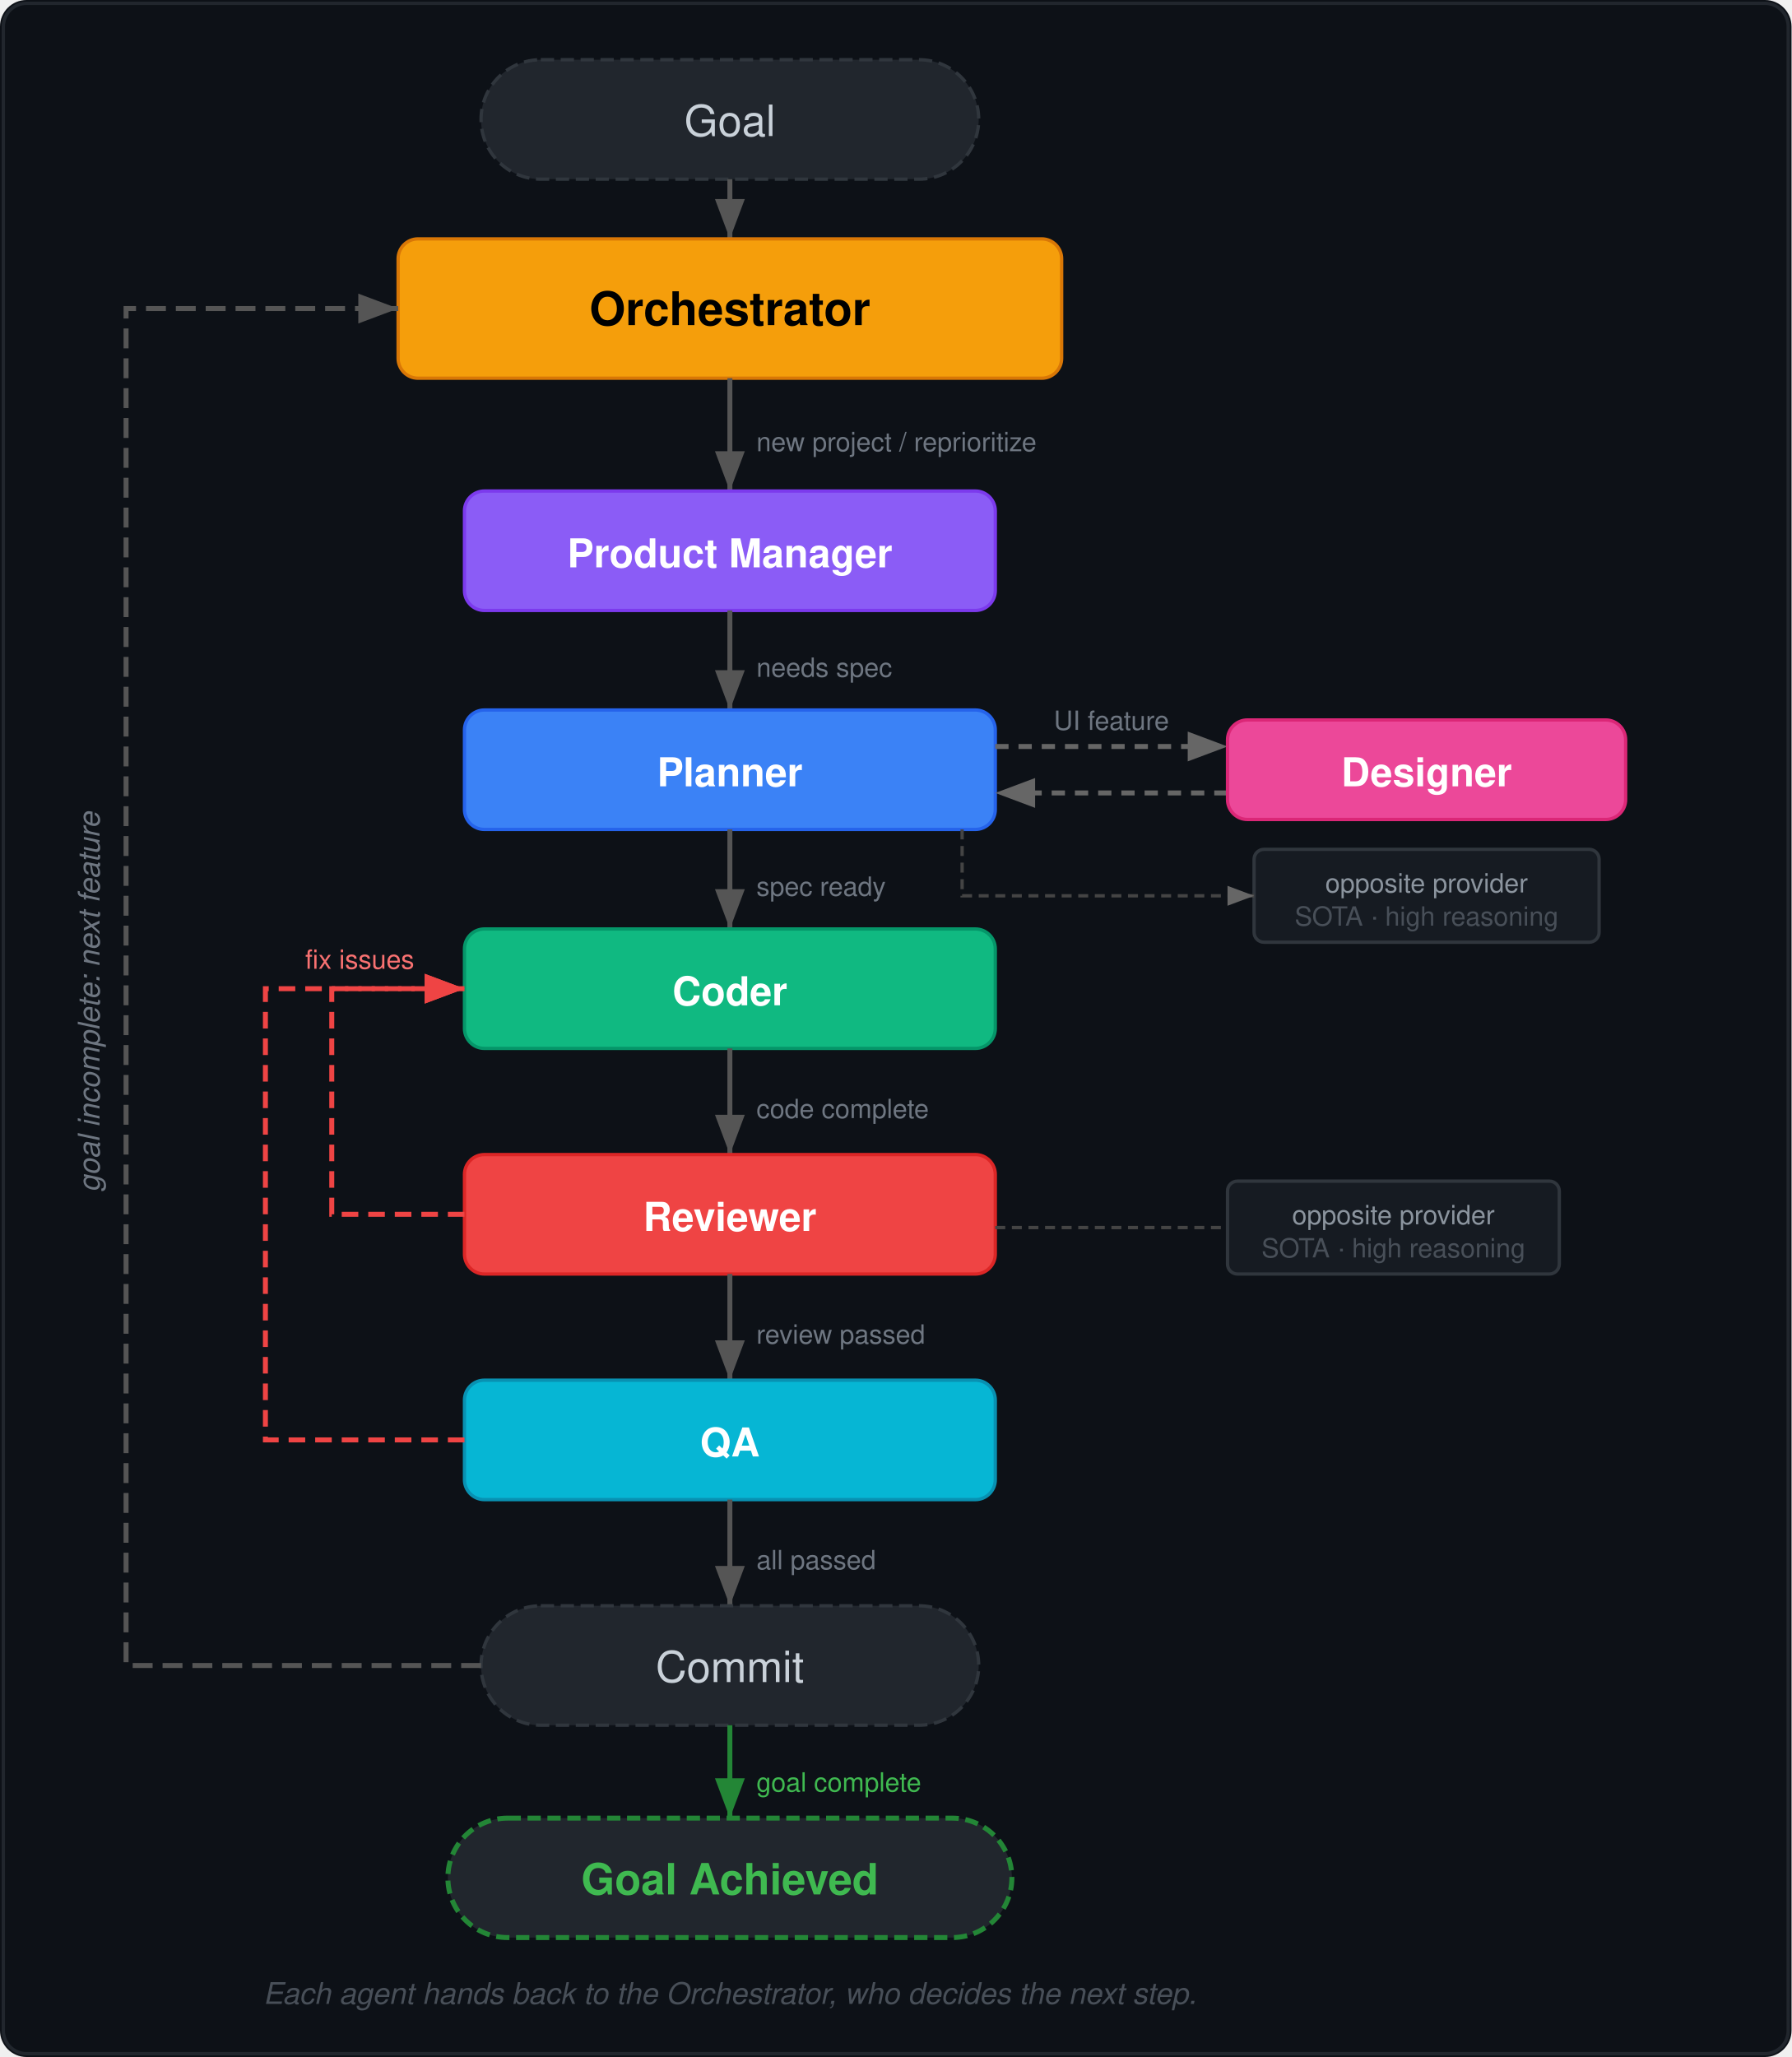
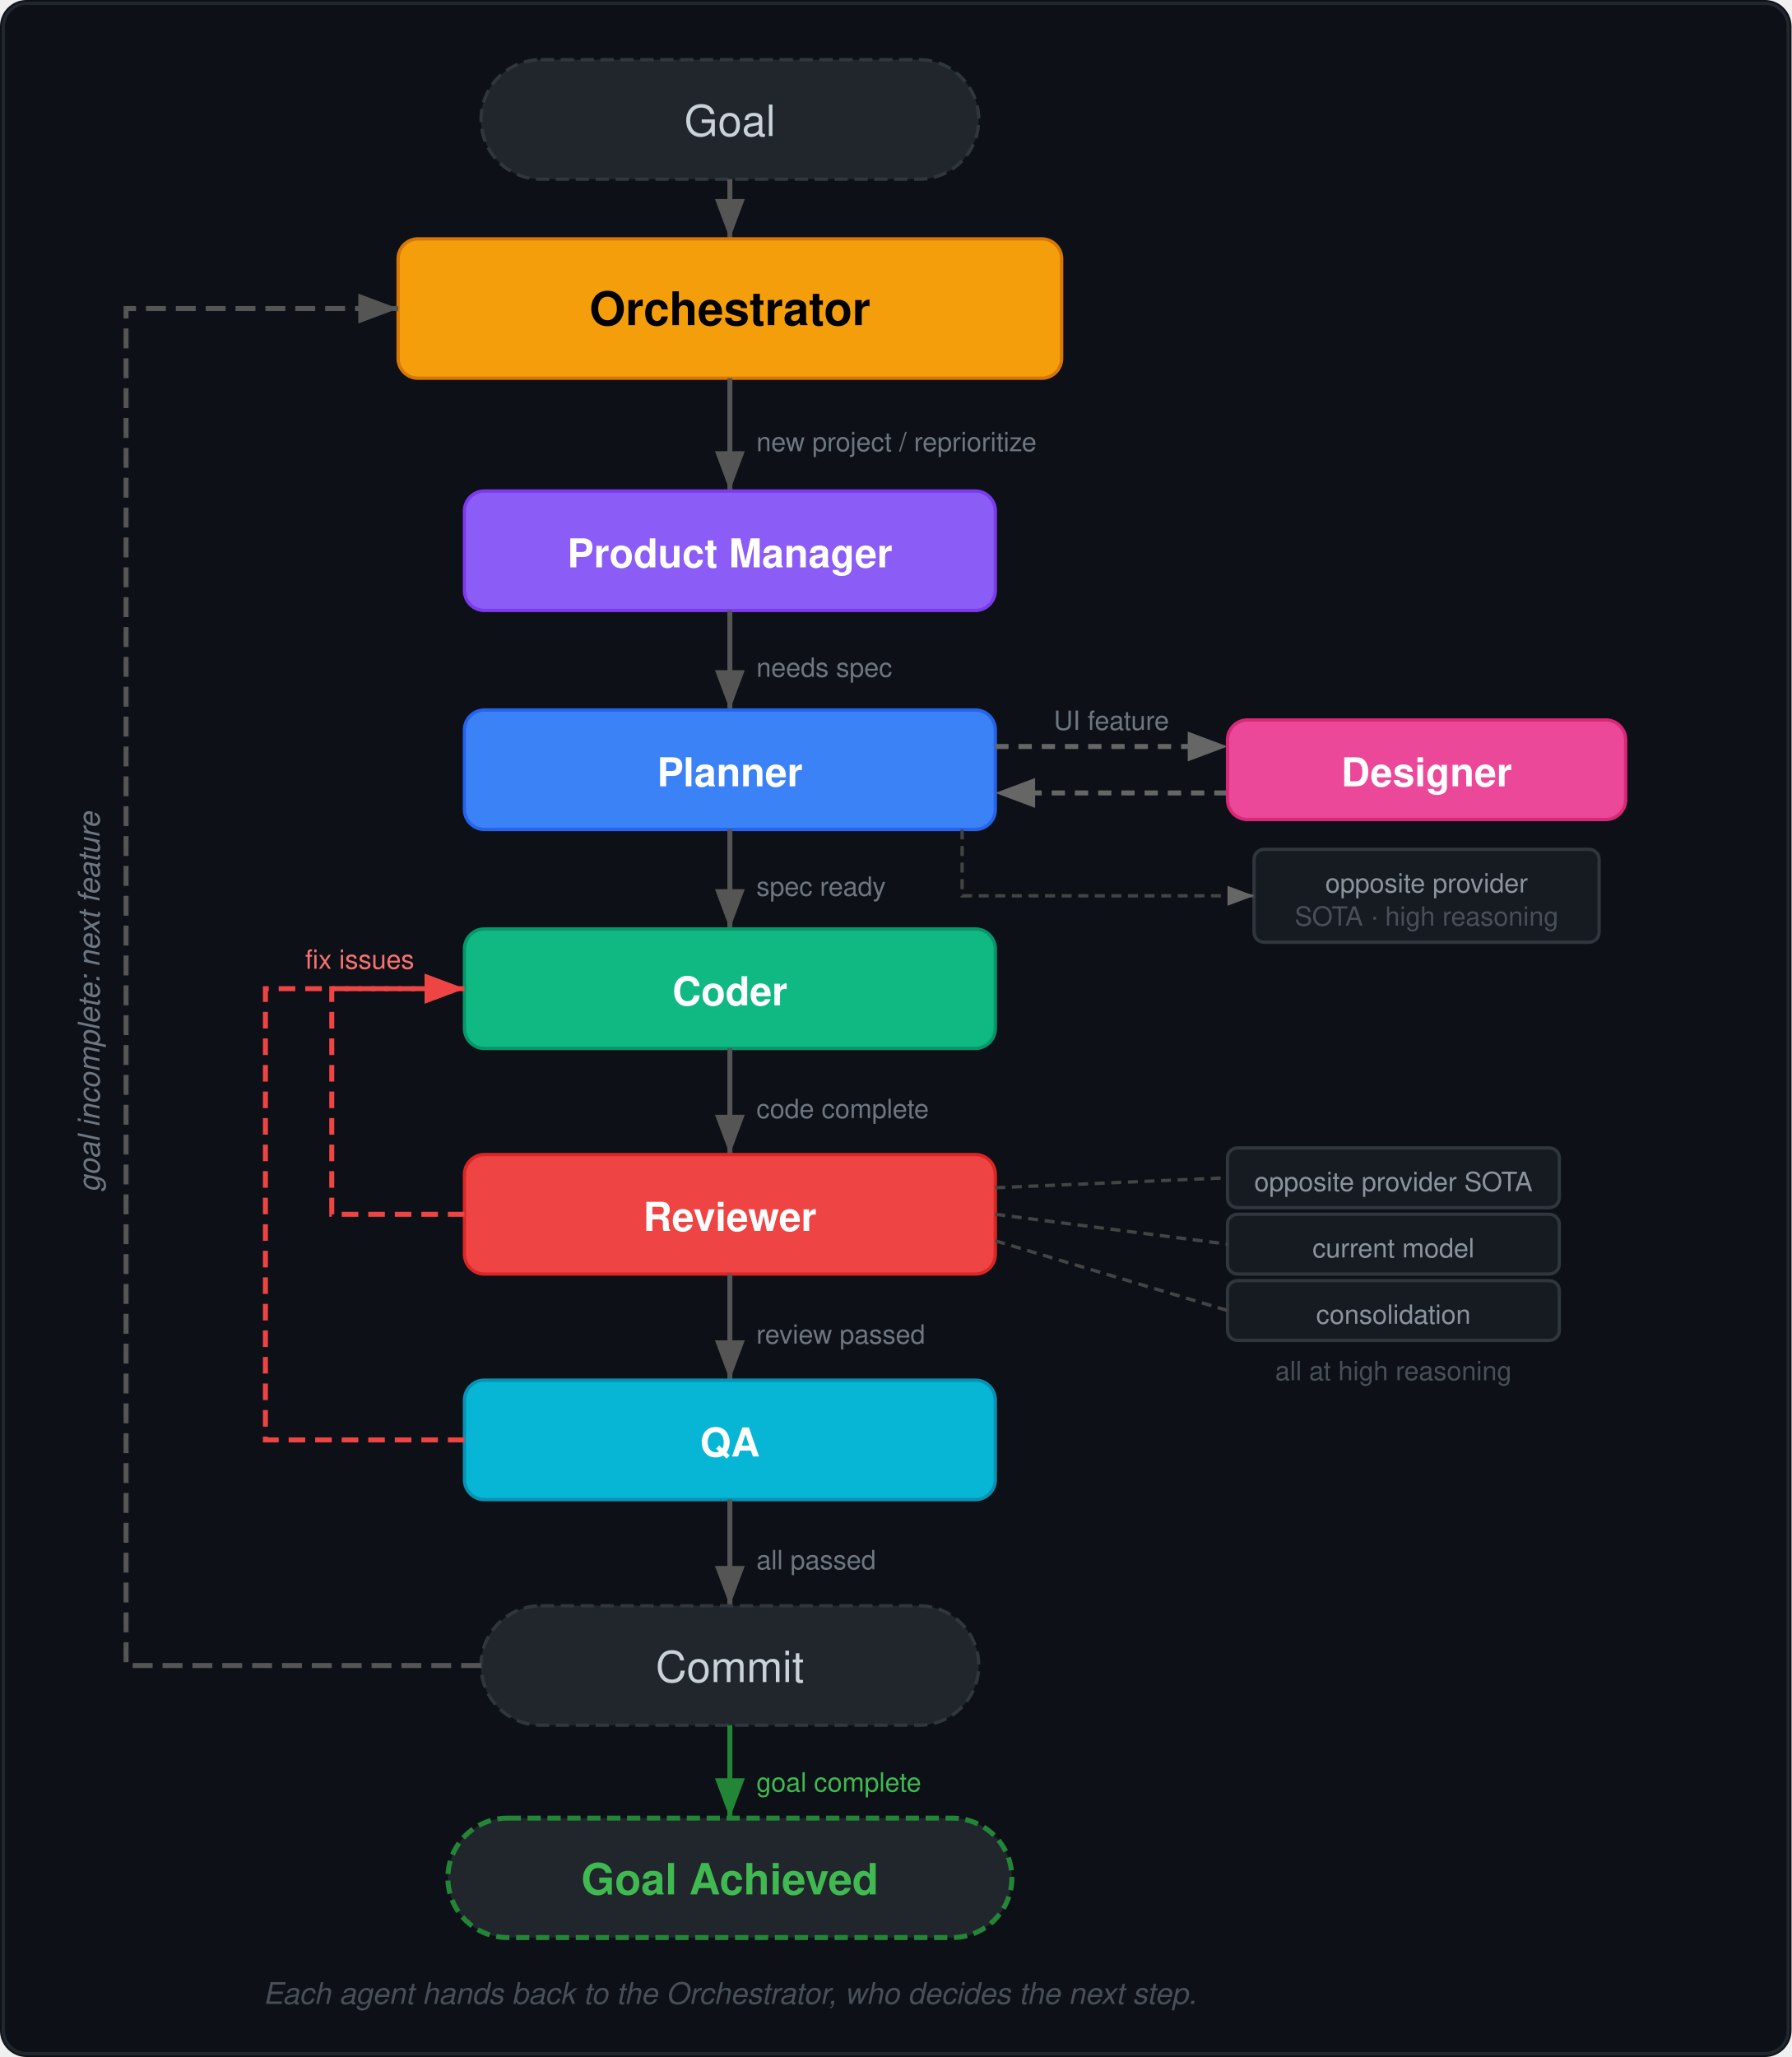
<svg xmlns="http://www.w3.org/2000/svg" viewBox="0 0 540 620">
  <defs>
    <marker id="a" markerWidth="8" markerHeight="6" refX="8" refY="3" orient="auto">
      <path d="M0,0 L8,3 L0,6" fill="#555" />
    </marker>
    <marker id="ad" markerWidth="8" markerHeight="6" refX="8" refY="3" orient="auto">
      <path d="M0,0 L8,3 L0,6" fill="#666" />
    </marker>
    <marker id="ar" markerWidth="8" markerHeight="6" refX="8" refY="3" orient="auto">
      <path d="M0,0 L8,3 L0,6" fill="#ef4444" />
    </marker>
    <marker id="ag" markerWidth="8" markerHeight="6" refX="8" refY="3" orient="auto">
      <path d="M0,0 L8,3 L0,6" fill="#238636" />
    </marker>
  </defs>
  <rect width="540" height="620" rx="8" fill="#0d1117" />
  <rect x="1" y="1" width="538" height="618" rx="7" fill="none" stroke="#21262d" stroke-width="1" />
  <rect x="145" y="18" width="150" height="36" rx="18" fill="#21262d" stroke="#30363d" stroke-width="1" stroke-dasharray="4,2" />
  <text x="220" y="41" font-family="Segoe UI,Helvetica,Arial,sans-serif" font-size="13" fill="#c9d1d9" text-anchor="middle" font-weight="500">Goal</text>
  <line x1="220" y1="54" x2="220" y2="72" stroke="#555" stroke-width="1.5" marker-end="url(#a)" />
  <rect x="120" y="72" width="200" height="42" rx="6" fill="#f59e0b" stroke="#d97706" stroke-width="1" />
  <text x="220" y="98" font-family="Segoe UI,Helvetica,Arial,sans-serif" font-size="14" fill="#000" text-anchor="middle" font-weight="700">Orchestrator</text>
  <line x1="220" y1="114" x2="220" y2="148" stroke="#555" stroke-width="1.5" marker-end="url(#a)" />
  <text x="228" y="136" font-family="Segoe UI,Helvetica,Arial,sans-serif" font-size="8" fill="#6e7681" text-anchor="start">new project / reprioritize</text>
  <rect x="140" y="148" width="160" height="36" rx="6" fill="#8b5cf6" stroke="#7c3aed" stroke-width="1" />
  <text x="220" y="171" font-family="Segoe UI,Helvetica,Arial,sans-serif" font-size="12" fill="#fff" text-anchor="middle" font-weight="600">Product Manager</text>
  <line x1="220" y1="184" x2="220" y2="214" stroke="#555" stroke-width="1.5" marker-end="url(#a)" />
  <text x="228" y="204" font-family="Segoe UI,Helvetica,Arial,sans-serif" font-size="8" fill="#6e7681" text-anchor="start">needs spec</text>
  <rect x="140" y="214" width="160" height="36" rx="6" fill="#3b82f6" stroke="#2563eb" stroke-width="1" />
  <text x="220" y="237" font-family="Segoe UI,Helvetica,Arial,sans-serif" font-size="12" fill="#fff" text-anchor="middle" font-weight="600">Planner</text>
  <line x1="300" y1="225" x2="370" y2="225" stroke="#666" stroke-width="1.5" stroke-dasharray="4,3" marker-end="url(#ad)" />
  <line x1="370" y1="239" x2="300" y2="239" stroke="#666" stroke-width="1.5" stroke-dasharray="4,3" marker-end="url(#ad)" />
  <text x="335" y="220" font-family="Segoe UI,Helvetica,Arial,sans-serif" font-size="8" fill="#6e7681" text-anchor="middle">UI feature</text>
  <rect x="370" y="217" width="120" height="30" rx="6" fill="#ec4899" stroke="#db2777" stroke-width="1" />
  <text x="430" y="237" font-family="Segoe UI,Helvetica,Arial,sans-serif" font-size="12" fill="#fff" text-anchor="middle" font-weight="600">Designer</text>
  <rect x="378" y="256" width="104" height="28" rx="3" fill="#161b22" stroke="#30363d" stroke-width="1" />
  <text x="430" y="269" font-family="Segoe UI,Helvetica,Arial,sans-serif" font-size="8" fill="#8b949e" text-anchor="middle">opposite provider</text>
  <text x="430" y="279" font-family="Segoe UI,Helvetica,Arial,sans-serif" font-size="8" fill="#484f58" text-anchor="middle">SOTA · high reasoning</text>
  <path d="M290,250 L290,270 L378,270" fill="none" stroke="#444" stroke-width="1" stroke-dasharray="3,2" marker-end="url(#ad)" />
  <line x1="220" y1="250" x2="220" y2="280" stroke="#555" stroke-width="1.5" marker-end="url(#a)" />
  <text x="228" y="270" font-family="Segoe UI,Helvetica,Arial,sans-serif" font-size="8" fill="#6e7681" text-anchor="start">spec ready</text>
  <rect x="140" y="280" width="160" height="36" rx="6" fill="#10b981" stroke="#059669" stroke-width="1" />
  <text x="220" y="303" font-family="Segoe UI,Helvetica,Arial,sans-serif" font-size="12" fill="#fff" text-anchor="middle" font-weight="600">Coder</text>
  <line x1="220" y1="316" x2="220" y2="348" stroke="#555" stroke-width="1.5" marker-end="url(#a)" />
  <text x="228" y="337" font-family="Segoe UI,Helvetica,Arial,sans-serif" font-size="8" fill="#6e7681" text-anchor="start">code complete</text>
  <rect x="140" y="348" width="160" height="36" rx="6" fill="#ef4444" stroke="#dc2626" stroke-width="1" />
  <text x="220" y="371" font-family="Segoe UI,Helvetica,Arial,sans-serif" font-size="12" fill="#fff" text-anchor="middle" font-weight="600">Reviewer</text>
-   <rect x="370" y="356" width="100" height="28" rx="3" fill="#161b22" stroke="#30363d" stroke-width="1" />
-   <text x="420" y="369" font-family="Segoe UI,Helvetica,Arial,sans-serif" font-size="8" fill="#8b949e" text-anchor="middle">opposite provider</text>
-   <text x="420" y="379" font-family="Segoe UI,Helvetica,Arial,sans-serif" font-size="8" fill="#484f58" text-anchor="middle">SOTA · high reasoning</text>
-   <line x1="300" y1="370" x2="370" y2="370" stroke="#444" stroke-width="1" stroke-dasharray="3,2" />
+   <rect x="370" y="346" width="100" height="18" rx="3" fill="#161b22" stroke="#30363d" stroke-width="1" />
+   <text x="420" y="359" font-family="Segoe UI,Helvetica,Arial,sans-serif" font-size="8" fill="#8b949e" text-anchor="middle">opposite provider SOTA</text>
+   <rect x="370" y="366" width="100" height="18" rx="3" fill="#161b22" stroke="#30363d" stroke-width="1" />
+   <text x="420" y="379" font-family="Segoe UI,Helvetica,Arial,sans-serif" font-size="8" fill="#8b949e" text-anchor="middle">current model</text>
+   <rect x="370" y="386" width="100" height="18" rx="3" fill="#161b22" stroke="#30363d" stroke-width="1" />
+   <text x="420" y="399" font-family="Segoe UI,Helvetica,Arial,sans-serif" font-size="8" fill="#8b949e" text-anchor="middle">consolidation</text>
+   <text x="420" y="416" font-family="Segoe UI,Helvetica,Arial,sans-serif" font-size="8" fill="#484f58" text-anchor="middle">all at high reasoning</text>
+   <line x1="300" y1="358" x2="370" y2="355" stroke="#444" stroke-width="1" stroke-dasharray="3,2" />
+   <line x1="300" y1="366" x2="370" y2="375" stroke="#444" stroke-width="1" stroke-dasharray="3,2" />
+   <line x1="300" y1="374" x2="370" y2="395" stroke="#444" stroke-width="1" stroke-dasharray="3,2" />
  <path d="M140,366 L100,366 L100,298 L140,298" fill="none" stroke="#ef4444" stroke-width="1.5" stroke-dasharray="5,3" marker-end="url(#ar)" />
  <text x="92" y="292" font-family="Segoe UI,Helvetica,Arial,sans-serif" font-size="8" fill="#f87171" text-anchor="start">fix issues</text>
  <line x1="220" y1="384" x2="220" y2="416" stroke="#555" stroke-width="1.5" marker-end="url(#a)" />
  <text x="228" y="405" font-family="Segoe UI,Helvetica,Arial,sans-serif" font-size="8" fill="#6e7681" text-anchor="start">review passed</text>
  <rect x="140" y="416" width="160" height="36" rx="6" fill="#06b6d4" stroke="#0891b2" stroke-width="1" />
  <text x="220" y="439" font-family="Segoe UI,Helvetica,Arial,sans-serif" font-size="12" fill="#fff" text-anchor="middle" font-weight="600">QA</text>
  <path d="M140,434 L80,434 L80,298 L140,298" fill="none" stroke="#ef4444" stroke-width="1.5" stroke-dasharray="5,3" marker-end="url(#ar)" />
  <line x1="220" y1="452" x2="220" y2="484" stroke="#555" stroke-width="1.5" marker-end="url(#a)" />
  <text x="228" y="473" font-family="Segoe UI,Helvetica,Arial,sans-serif" font-size="8" fill="#6e7681" text-anchor="start">all passed</text>
  <rect x="145" y="484" width="150" height="36" rx="18" fill="#21262d" stroke="#30363d" stroke-width="1" stroke-dasharray="4,2" />
  <text x="220" y="507" font-family="Segoe UI,Helvetica,Arial,sans-serif" font-size="13" fill="#c9d1d9" text-anchor="middle" font-weight="500">Commit</text>
  <path d="M145,502 L38,502 L38,93 L120,93" fill="none" stroke="#555" stroke-width="1.5" stroke-dasharray="6,3" marker-end="url(#a)" />
  <text x="30" y="302" font-family="Segoe UI,Helvetica,Arial,sans-serif" font-size="9" fill="#6e7681" text-anchor="middle" font-style="italic" transform="rotate(-90,30,302)">goal incomplete: next feature</text>
  <line x1="220" y1="520" x2="220" y2="548" stroke="#238636" stroke-width="1.5" marker-end="url(#ag)" />
  <text x="228" y="540" font-family="Segoe UI,Helvetica,Arial,sans-serif" font-size="8" fill="#3fb950" text-anchor="start">goal complete</text>
  <rect x="135" y="548" width="170" height="36" rx="18" fill="#21262d" stroke="#238636" stroke-width="1.5" stroke-dasharray="4,2" />
  <text x="220" y="571" font-family="Segoe UI,Helvetica,Arial,sans-serif" font-size="13" fill="#3fb950" text-anchor="middle" font-weight="600">Goal Achieved</text>
  <text x="220" y="604" font-family="Segoe UI,Helvetica,Arial,sans-serif" font-size="9" fill="#484f58" text-anchor="middle" font-style="italic">Each agent hands back to the Orchestrator, who decides the next step.</text>
</svg>
